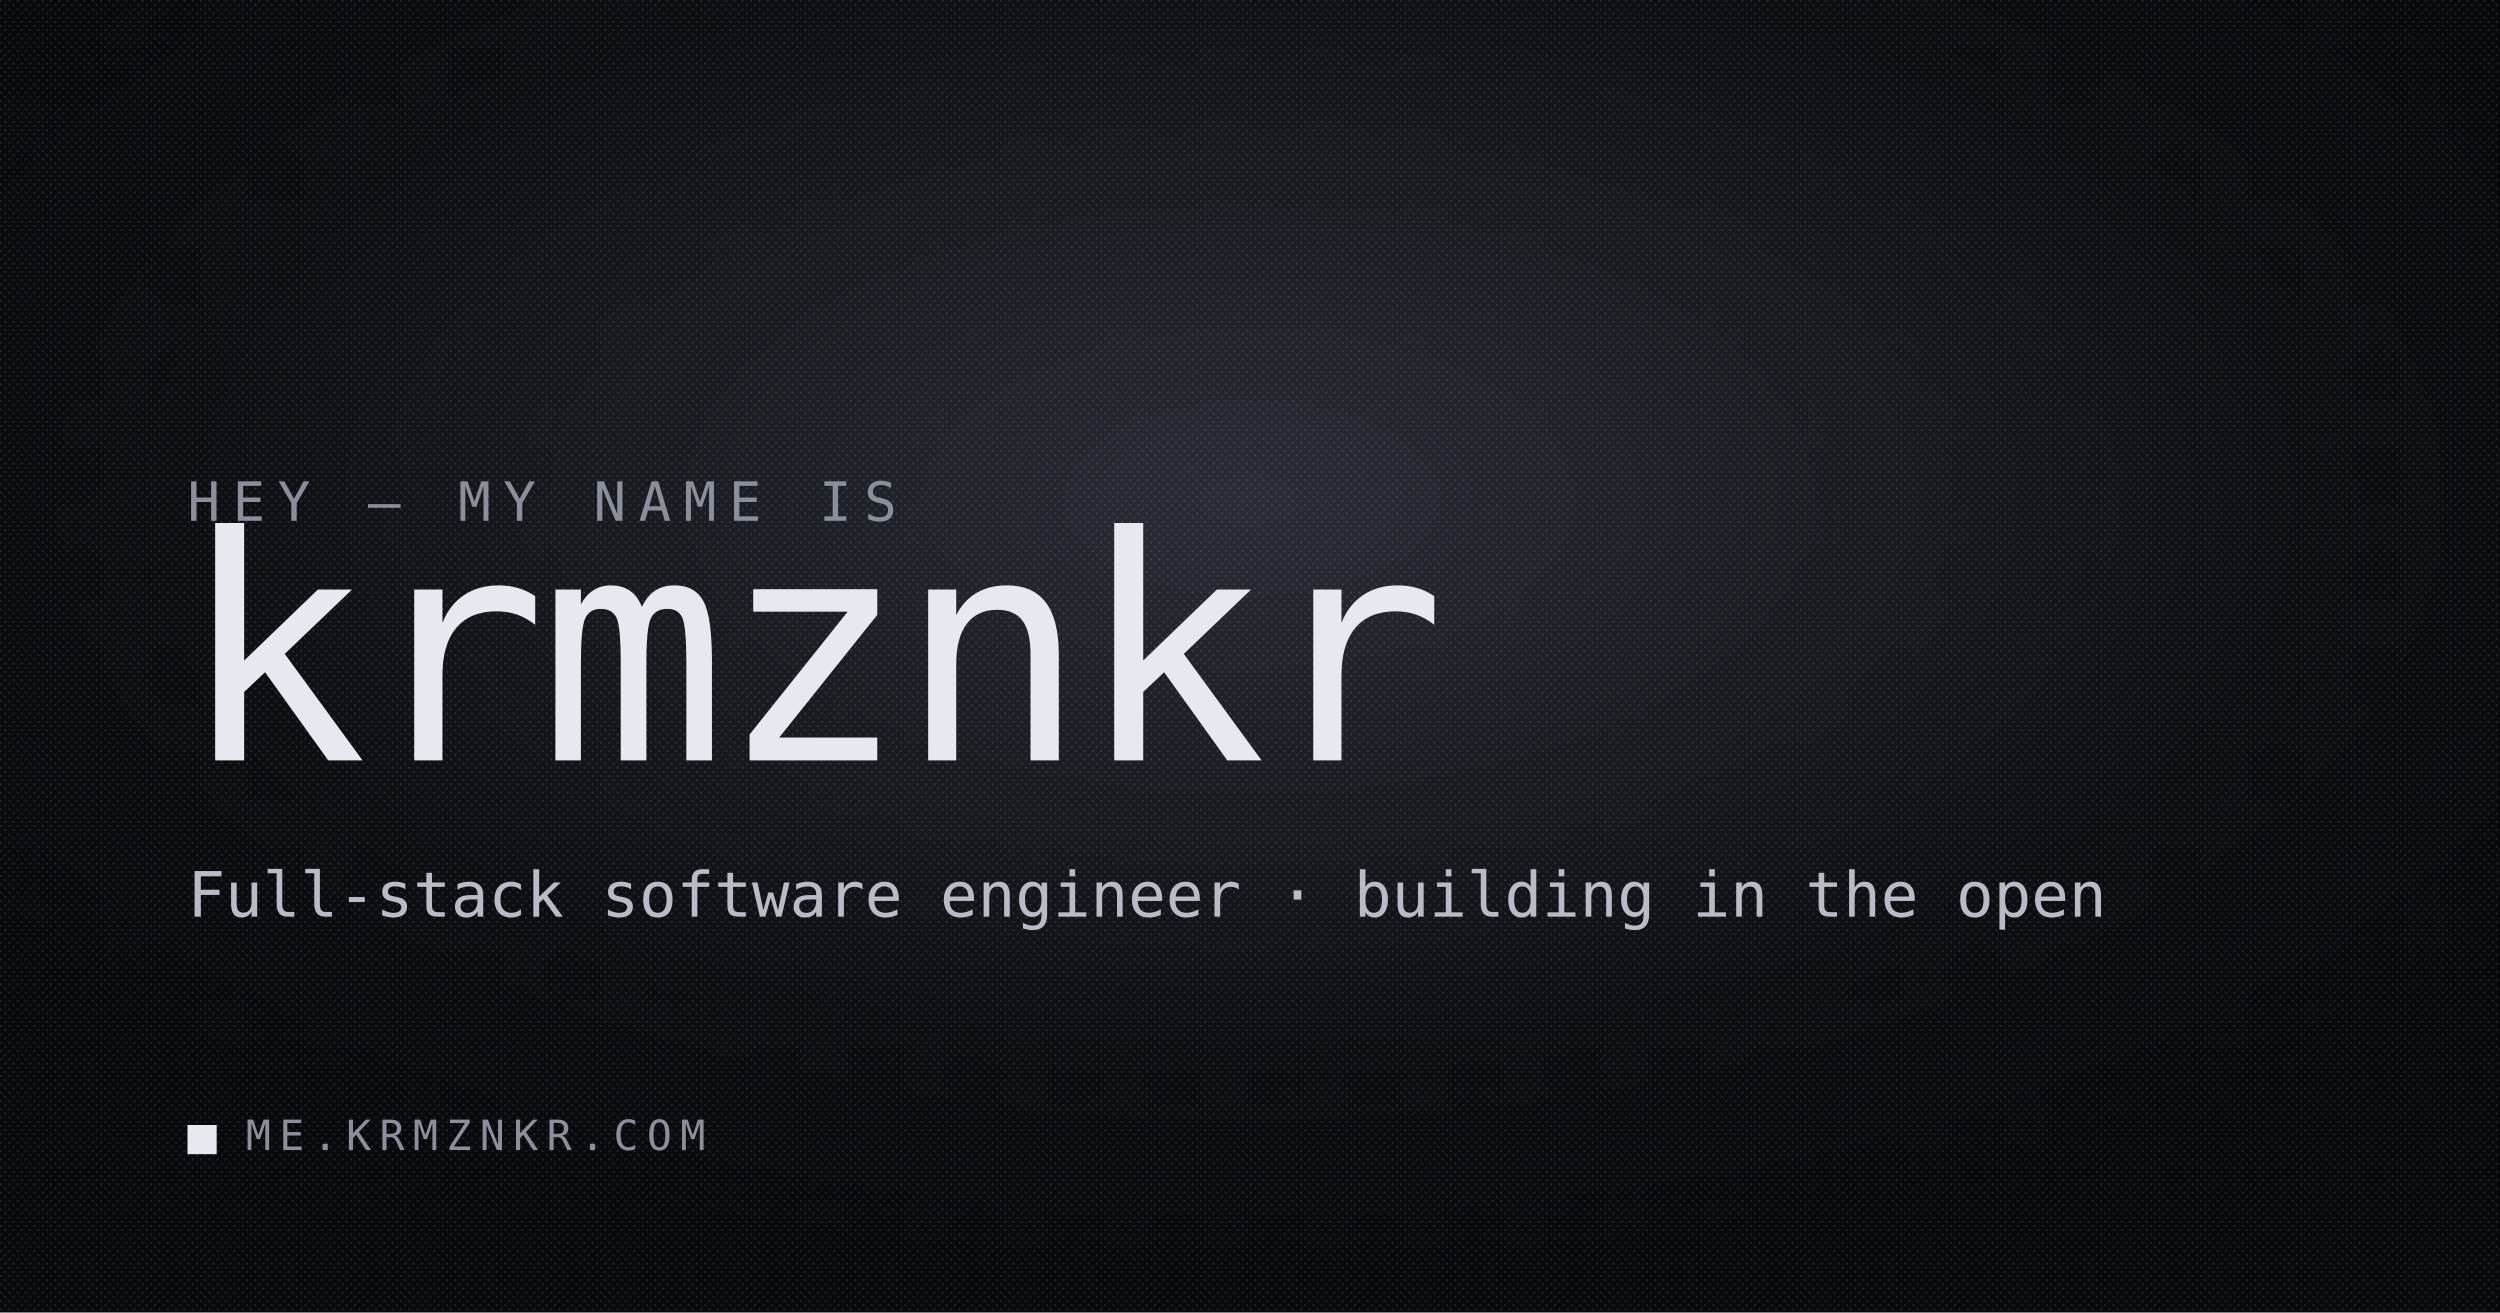
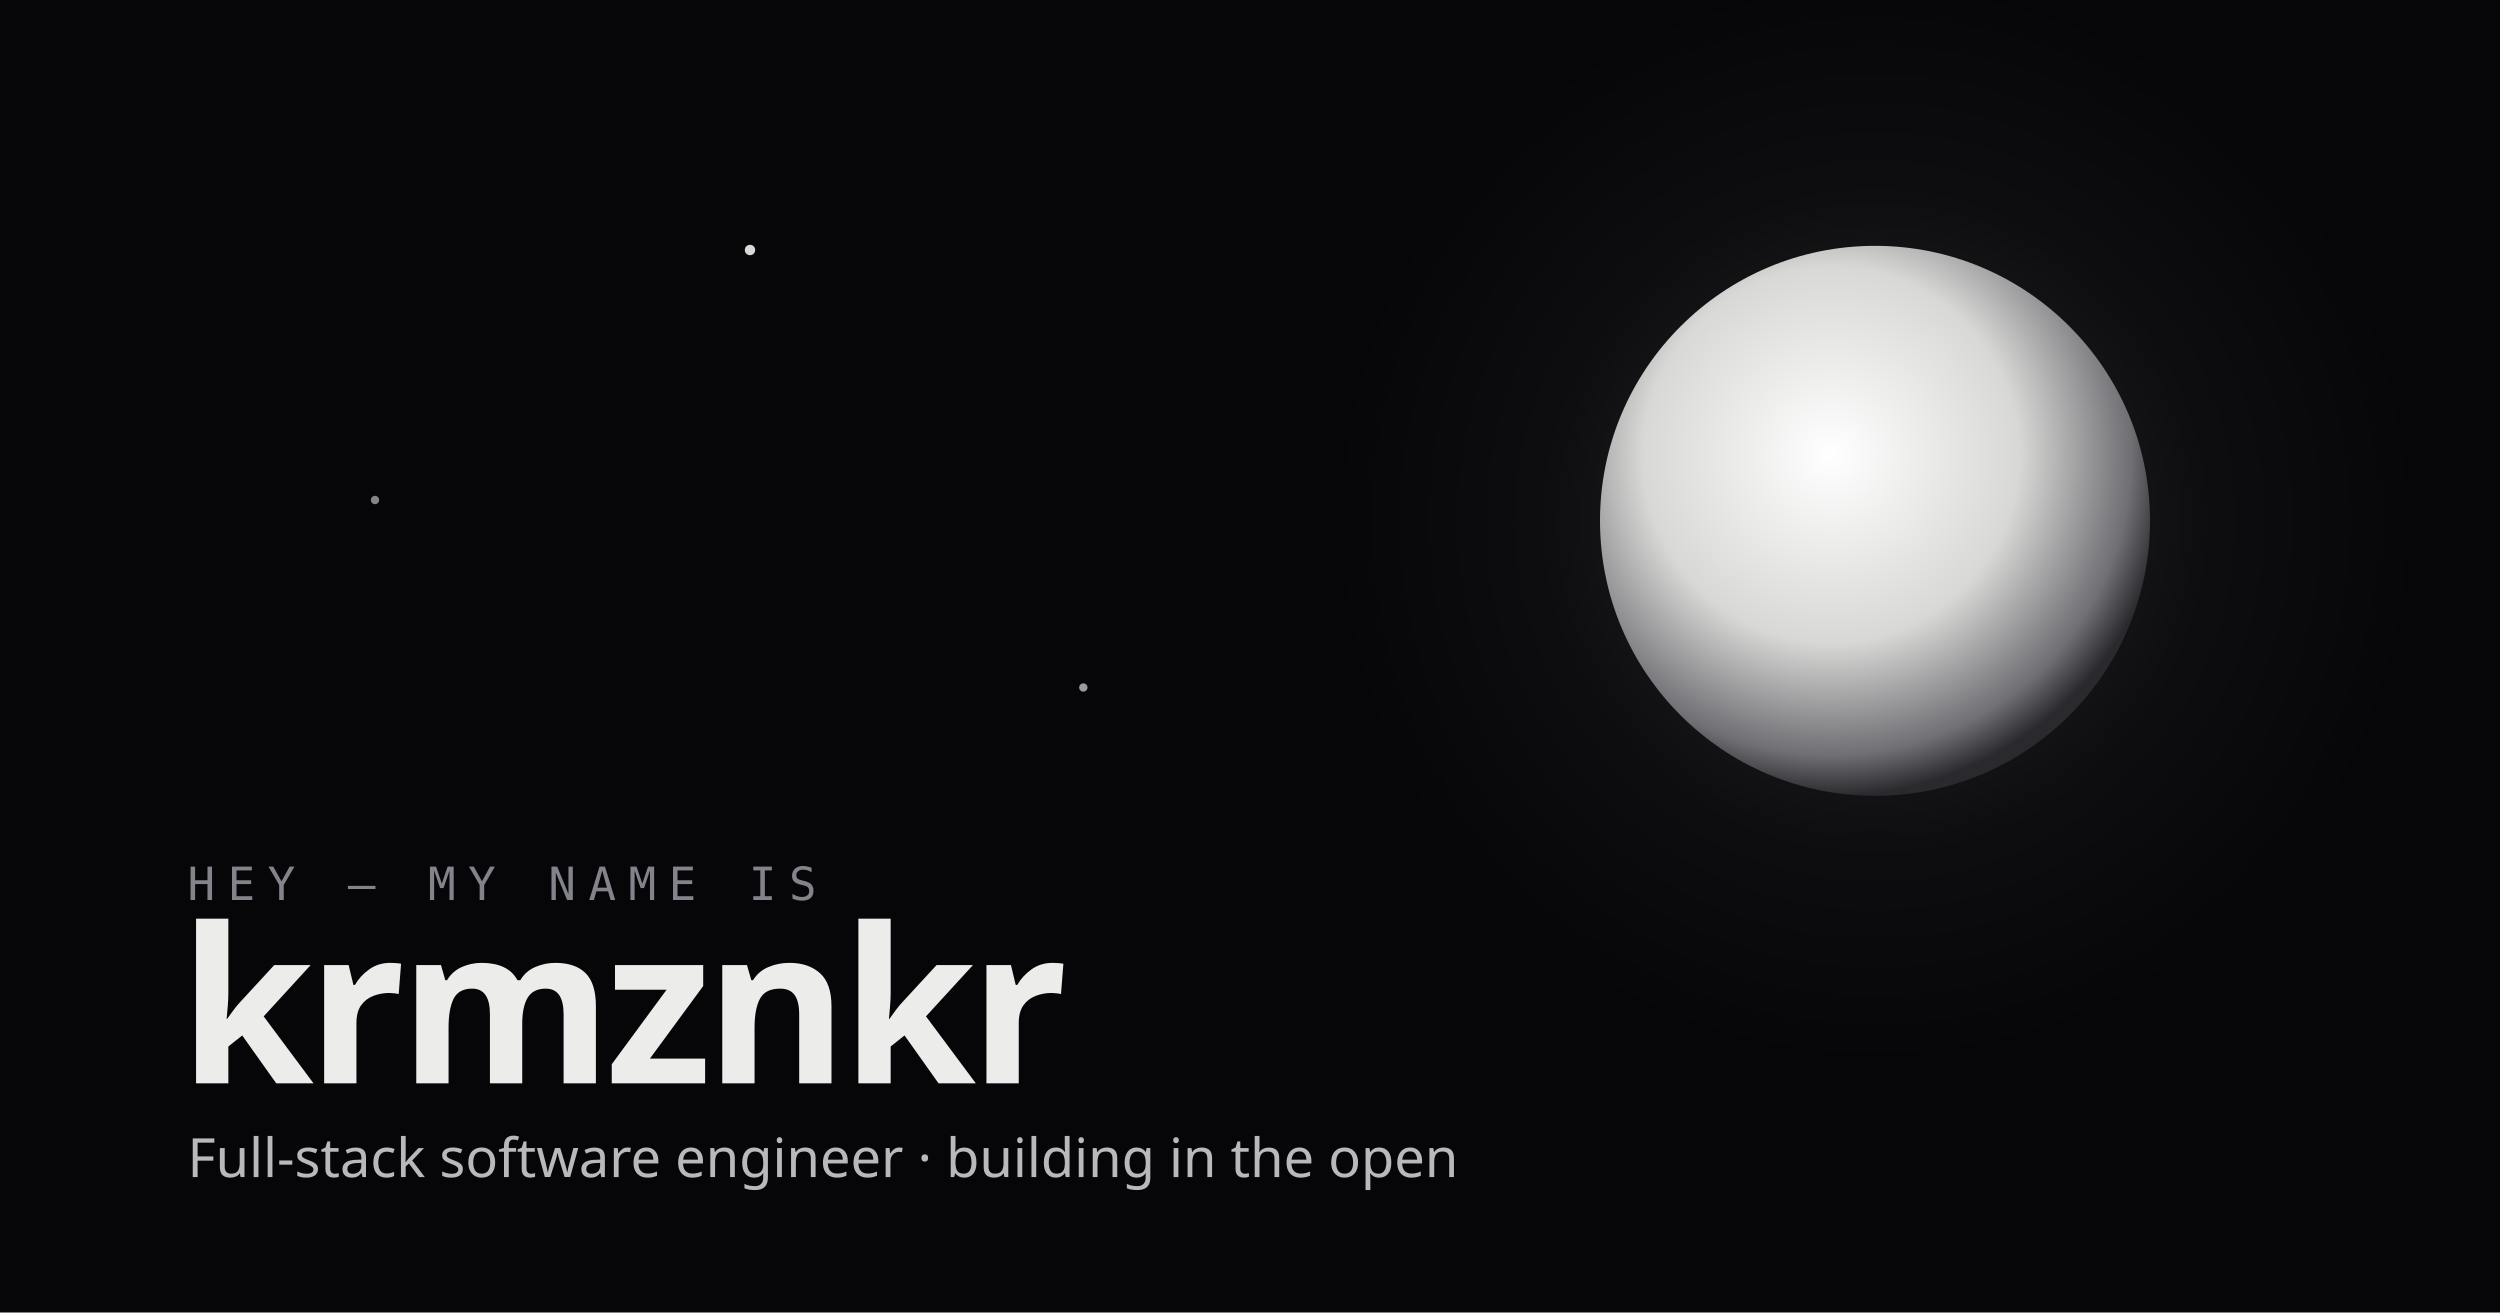
<svg xmlns="http://www.w3.org/2000/svg" width="1200" height="630" viewBox="0 0 1200 630" fill="none">
  <defs>
-     <radialGradient id="glow" cx="50%" cy="38%" r="60%">
-       <stop offset="0%" stop-color="#2a2d36" />
-       <stop offset="70%" stop-color="#0d0e12" />
-       <stop offset="100%" stop-color="#08090c" />
+     <radialGradient id="moon" cx="42%" cy="38%" r="62%">
+       <stop offset="0%" stop-color="#ffffff" />
+       <stop offset="55%" stop-color="#d8d8d6" />
+       <stop offset="88%" stop-color="#6f6f74" />
+       <stop offset="100%" stop-color="#2a2a2e" />
    </radialGradient>
-     <pattern id="dither" width="4" height="4" patternUnits="userSpaceOnUse">
-       <rect width="4" height="4" fill="none" />
-       <rect x="0" y="0" width="1" height="1" fill="#e7e9f0" opacity="0.10" />
-       <rect x="2" y="2" width="1" height="1" fill="#e7e9f0" opacity="0.10" />
-     </pattern>
+     <radialGradient id="halo" cx="50%" cy="50%" r="50%">
+       <stop offset="0%" stop-color="#ffffff" stop-opacity="0.14" />
+       <stop offset="60%" stop-color="#ffffff" stop-opacity="0.03" />
+       <stop offset="100%" stop-color="#ffffff" stop-opacity="0" />
+     </radialGradient>
  </defs>
-   <rect width="1200" height="630" fill="url(#glow)" />
-   <rect width="1200" height="630" fill="url(#dither)" />
-   <g font-family="ui-monospace, 'SF Mono', Menlo, monospace" fill="#e7e9f0">
-     <text x="90" y="250" font-size="26" letter-spacing="6" fill="#8b8f9c">HEY — MY NAME IS</text>
-     <text x="86" y="365" font-size="150" font-weight="500" letter-spacing="-4">krmznkr</text>
-     <text x="90" y="440" font-size="30" fill="#b9bcc7">Full-stack software engineer · building in the open</text>
+   <rect width="1200" height="630" fill="#060608" />
+   <circle cx="900" cy="250" r="260" fill="url(#halo)" />
+   <circle cx="900" cy="250" r="132" fill="url(#moon)" />
+   <circle cx="360" cy="120" r="2.5" fill="#d8d8d6" />
+   <circle cx="520" cy="330" r="2" fill="#9a9aa2" />
+   <circle cx="180" cy="240" r="2" fill="#83838c" />
+   <g fill="#ececea">
+     <text x="90" y="432" font-family="ui-monospace, 'SF Mono', Menlo, monospace" font-size="22" letter-spacing="6" fill="#83838c">HEY — MY NAME IS</text>
+     <text x="86" y="520" font-family="'Geist', ui-sans-serif, system-ui, sans-serif" font-size="104" font-weight="600" letter-spacing="-3">krmznkr</text>
  </g>
-   <rect x="90" y="540" width="14" height="14" fill="#e7e9f0" />
-   <text x="118" y="552" font-family="ui-monospace, monospace" font-size="20" letter-spacing="4" fill="#8b8f9c">ME.KRMZNKR.COM</text>
+   <text x="90" y="565" font-family="'Geist', ui-sans-serif, system-ui, sans-serif" font-size="26" fill="#b9b8bd">Full-stack software engineer · building in the open</text>
</svg>
